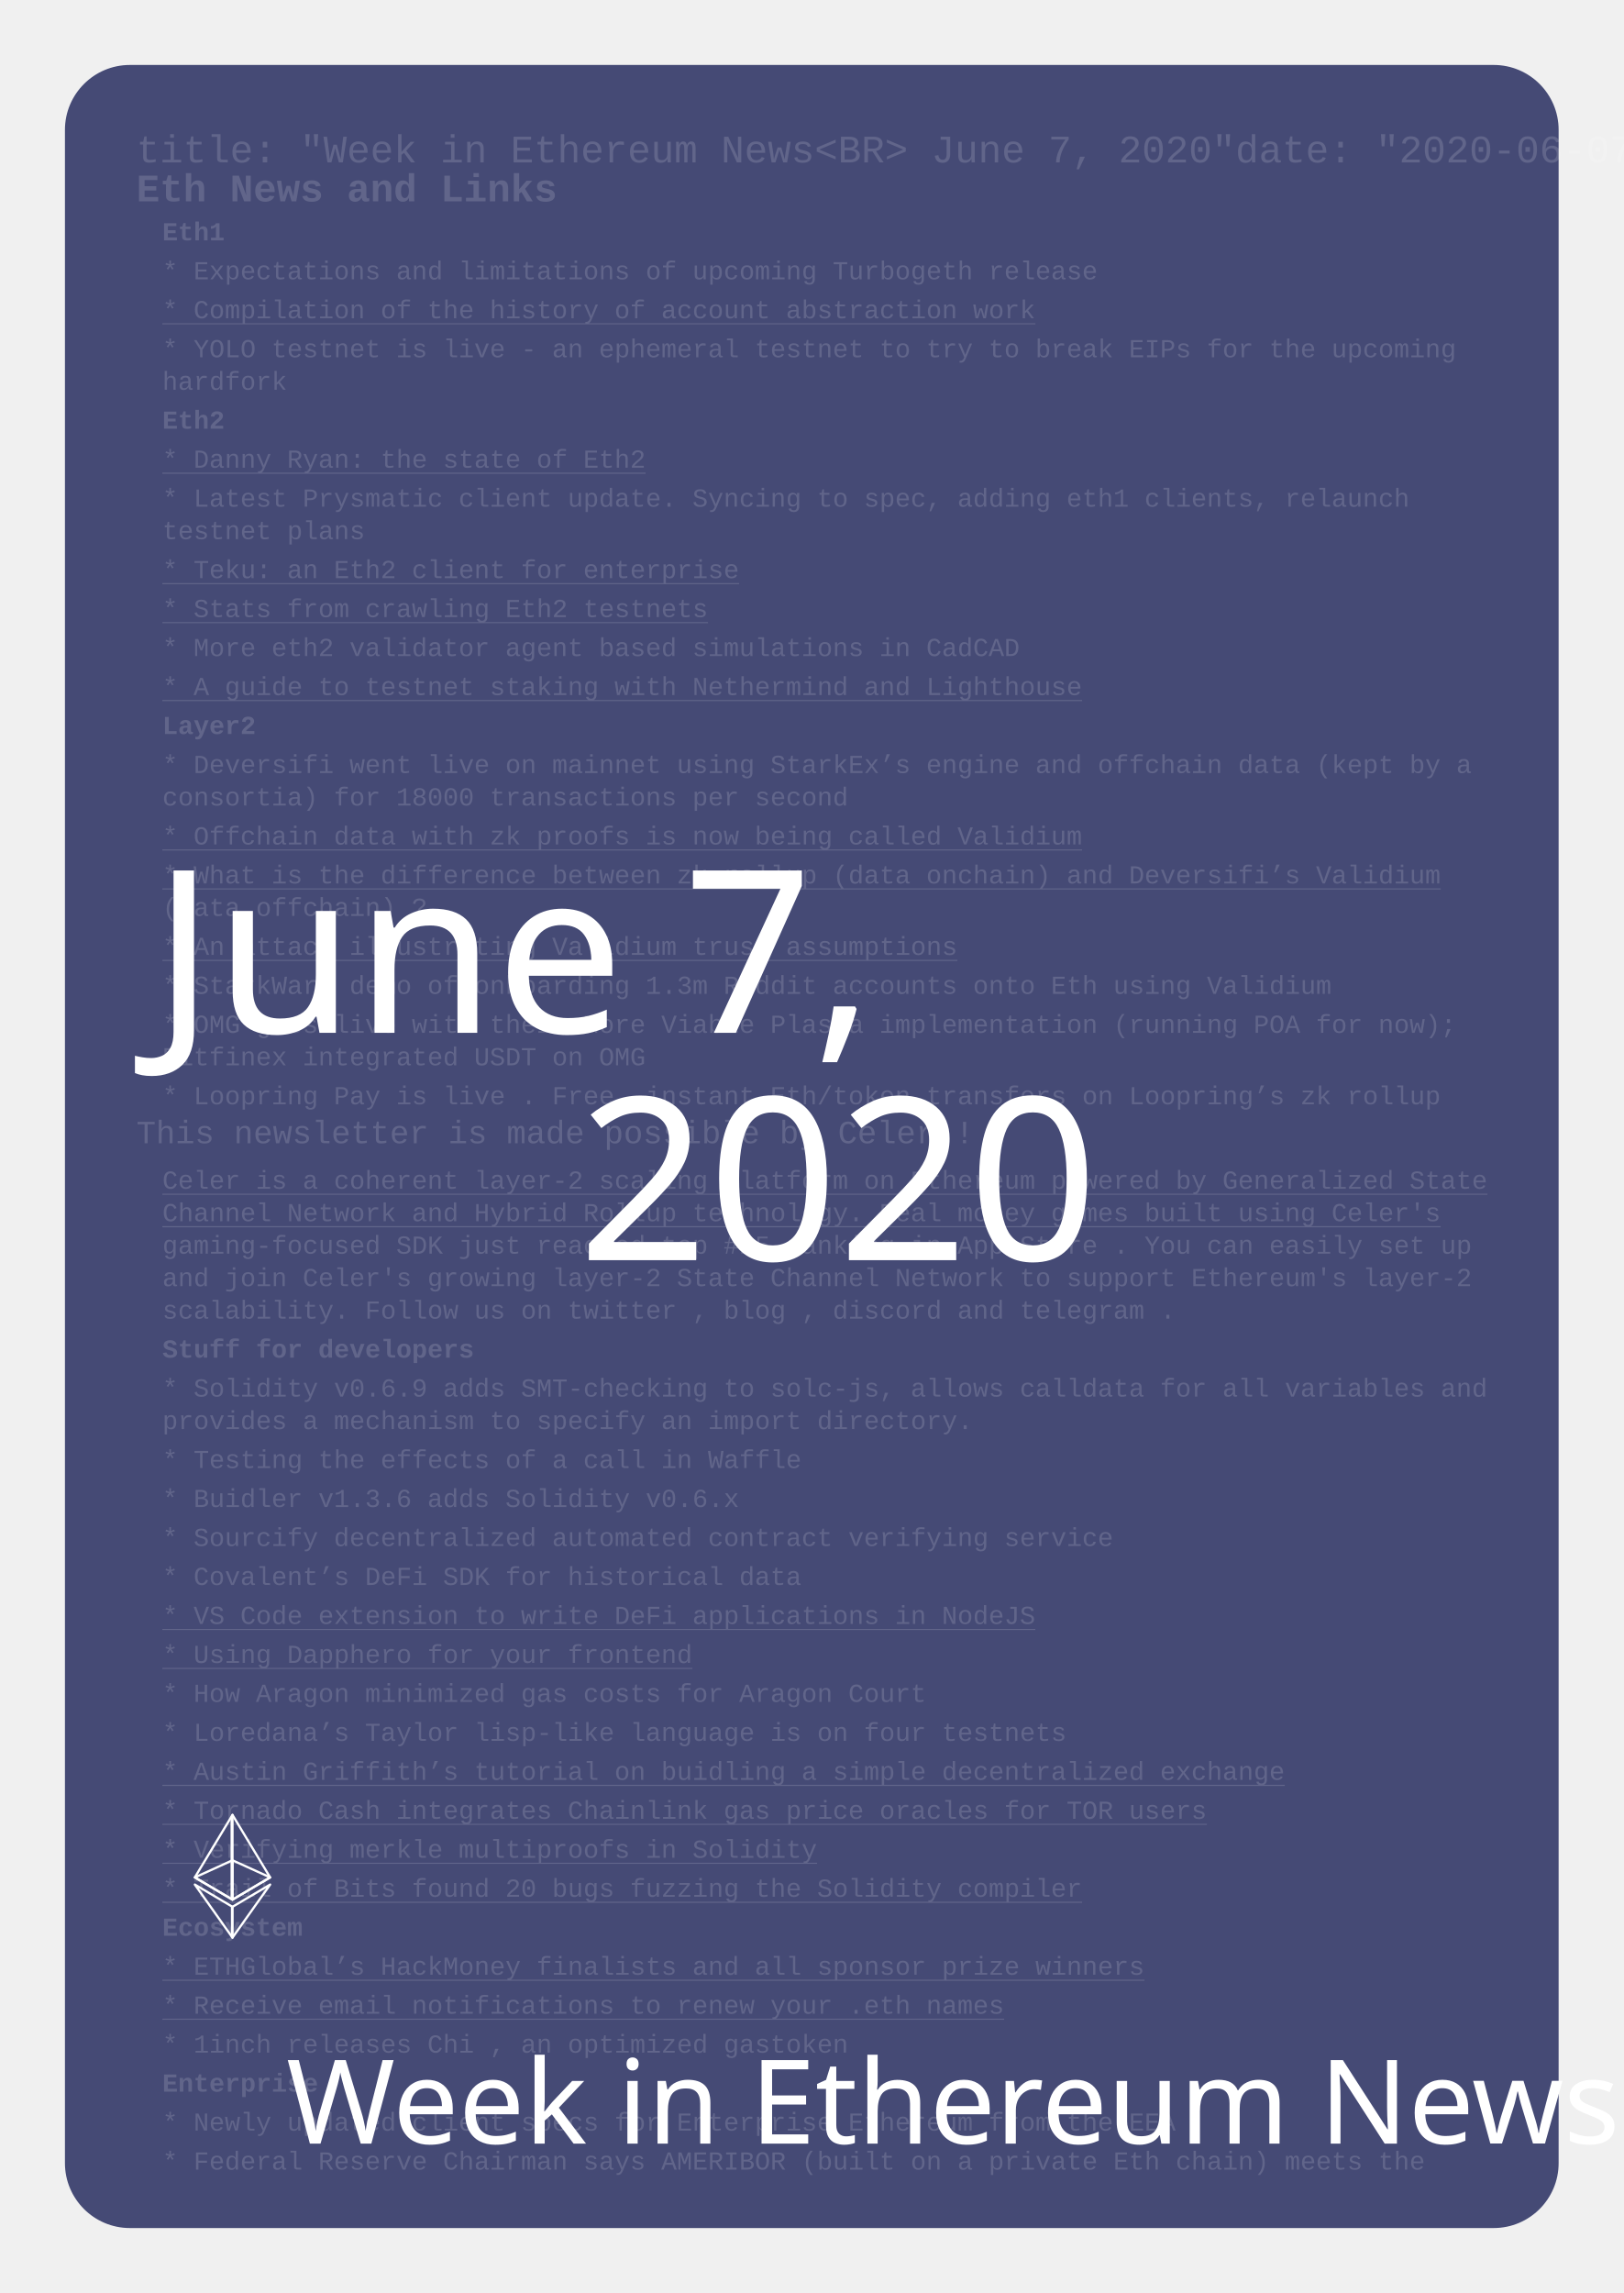
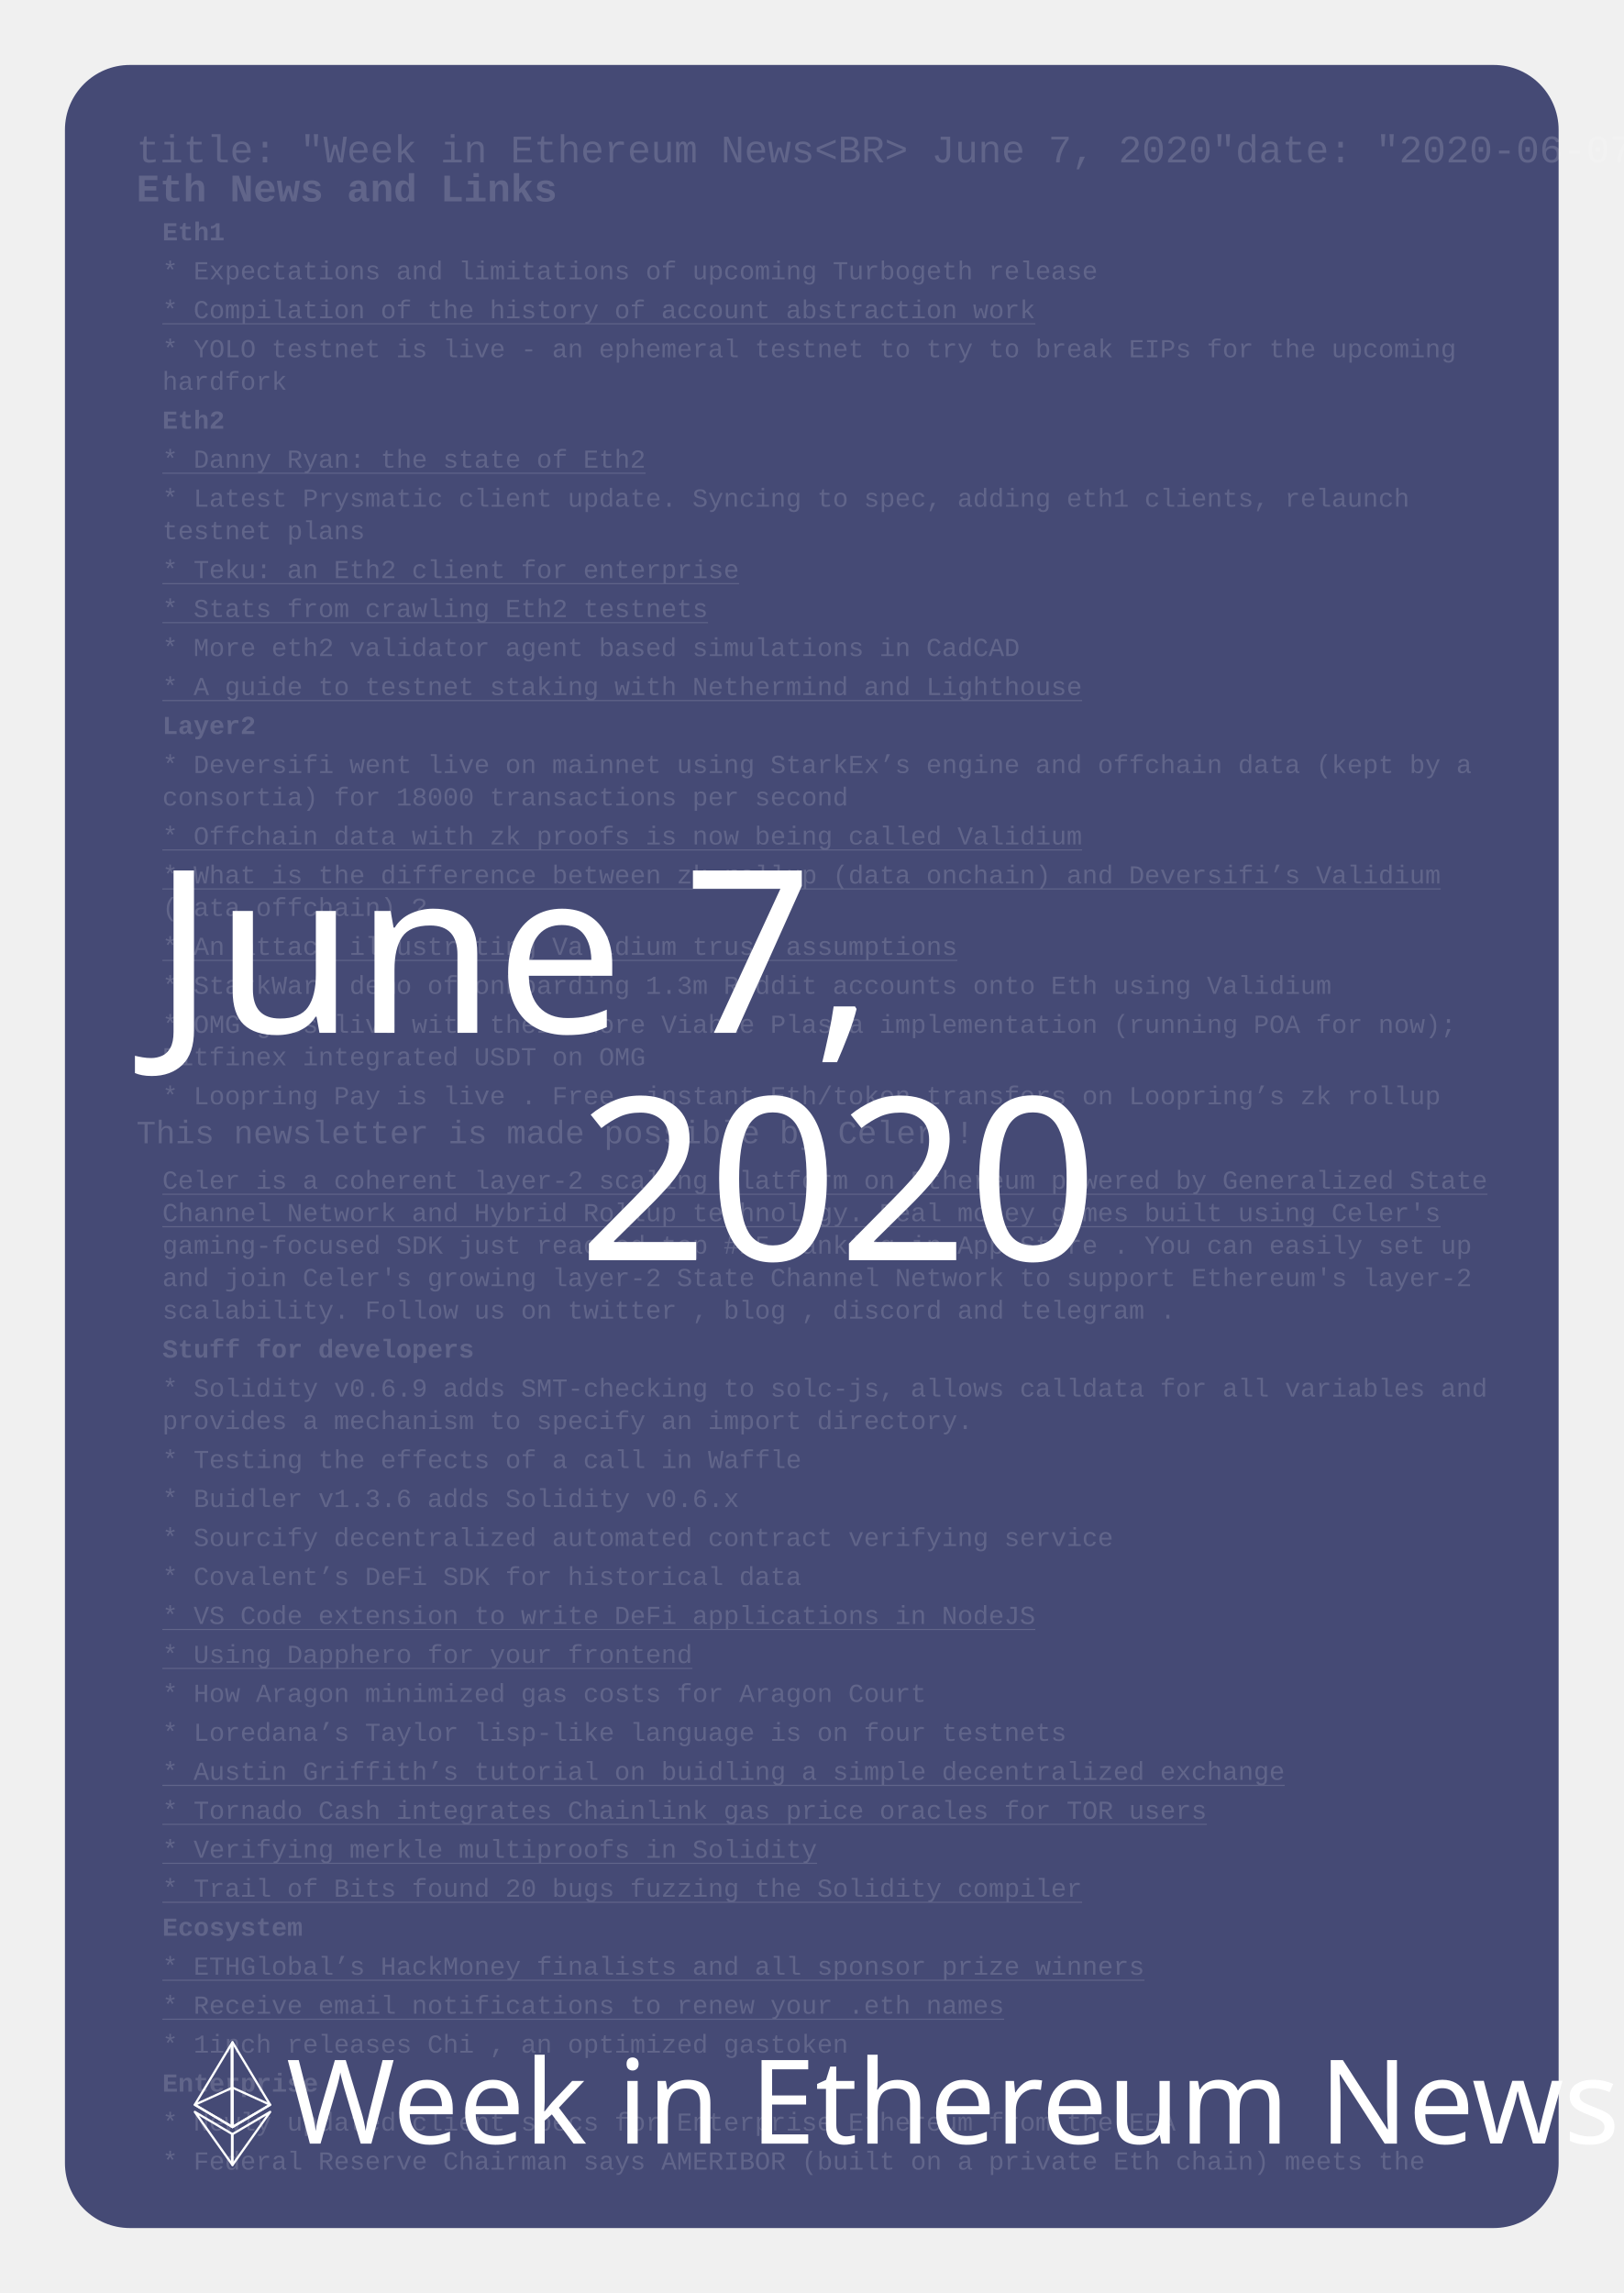
<svg xmlns="http://www.w3.org/2000/svg" id="week-in-ethereum-news" width="500" height="706" fill="none">
  <rect x="20" y="20" width="460" height="666" rx="20" fill="#454A75" />
  <text x="42" y="50" font-size="12px" font-family="Courier New" fill="#ffffff" opacity="0.15" font-weight="normal" text-decoration="none">title: "Week in Ethereum News&lt;BR&gt; June 7, 2020"
date: "2020-06-07"</text>
  <text x="42" y="62" font-size="12px" font-family="Courier New" fill="#ffffff" opacity="0.15" font-weight="bold" text-decoration="none">Eth News and Links</text>
  <text x="50" y="74" font-size="8px" font-family="Courier New" fill="#ffffff" opacity="0.15" font-weight="bold" text-decoration="none">Eth1</text>
  <text x="50" y="86" font-size="8px" font-family="Courier New" fill="#ffffff" opacity="0.15" font-weight="normal" text-decoration="none">* Expectations and limitations of upcoming Turbogeth release</text>
  <text x="50" y="98" font-size="8px" font-family="Courier New" fill="#ffffff" opacity="0.15" font-weight="normal" text-decoration="underline">* Compilation of the history of account abstraction work</text>
  <text x="50" y="110" font-size="8px" font-family="Courier New" fill="#ffffff" opacity="0.15" font-weight="normal" text-decoration="none">* YOLO testnet is live - an ephemeral testnet to try to break EIPs for the upcoming</text>
  <text x="50" y="120" font-size="8px" font-family="Courier New" fill="#ffffff" opacity="0.15" font-weight="normal" text-decoration="none">hardfork</text>
  <text x="50" y="132" font-size="8px" font-family="Courier New" fill="#ffffff" opacity="0.15" font-weight="bold" text-decoration="none">Eth2</text>
  <text x="50" y="144" font-size="8px" font-family="Courier New" fill="#ffffff" opacity="0.15" font-weight="normal" text-decoration="underline">* Danny Ryan: the state of Eth2</text>
  <text x="50" y="156" font-size="8px" font-family="Courier New" fill="#ffffff" opacity="0.15" font-weight="normal" text-decoration="none">* Latest Prysmatic client update. Syncing to spec, adding eth1 clients, relaunch</text>
  <text x="50" y="166" font-size="8px" font-family="Courier New" fill="#ffffff" opacity="0.15" font-weight="normal" text-decoration="none">testnet plans</text>
  <text x="50" y="178" font-size="8px" font-family="Courier New" fill="#ffffff" opacity="0.15" font-weight="normal" text-decoration="underline">* Teku: an Eth2 client for enterprise</text>
  <text x="50" y="190" font-size="8px" font-family="Courier New" fill="#ffffff" opacity="0.15" font-weight="normal" text-decoration="underline">* Stats from crawling Eth2 testnets</text>
  <text x="50" y="202" font-size="8px" font-family="Courier New" fill="#ffffff" opacity="0.15" font-weight="normal" text-decoration="none">* More eth2 validator agent based simulations in CadCAD</text>
  <text x="50" y="214" font-size="8px" font-family="Courier New" fill="#ffffff" opacity="0.15" font-weight="normal" text-decoration="underline">* A guide to testnet staking with Nethermind and Lighthouse</text>
  <text x="50" y="226" font-size="8px" font-family="Courier New" fill="#ffffff" opacity="0.15" font-weight="bold" text-decoration="none">Layer2</text>
  <text x="50" y="238" font-size="8px" font-family="Courier New" fill="#ffffff" opacity="0.15" font-weight="normal" text-decoration="none">* Deversifi went live on mainnet using StarkEx’s engine and offchain data (kept by a</text>
  <text x="50" y="248" font-size="8px" font-family="Courier New" fill="#ffffff" opacity="0.15" font-weight="normal" text-decoration="none">consortia) for 18000 transactions per second</text>
  <text x="50" y="260" font-size="8px" font-family="Courier New" fill="#ffffff" opacity="0.15" font-weight="normal" text-decoration="underline">* Offchain data with zk proofs is now being called Validium</text>
  <text x="50" y="272" font-size="8px" font-family="Courier New" fill="#ffffff" opacity="0.15" font-weight="normal" text-decoration="underline">* What is the difference between zk rollup (data onchain) and Deversifi’s Validium</text>
  <text x="50" y="282" font-size="8px" font-family="Courier New" fill="#ffffff" opacity="0.15" font-weight="normal" text-decoration="none">(data offchain) ?</text>
  <text x="50" y="294" font-size="8px" font-family="Courier New" fill="#ffffff" opacity="0.15" font-weight="normal" text-decoration="underline">* An attack illustrating Validium trust assumptions</text>
  <text x="50" y="306" font-size="8px" font-family="Courier New" fill="#ffffff" opacity="0.15" font-weight="normal" text-decoration="none">* StarkWare demo of onboarding 1.3m Reddit accounts onto Eth using Validium</text>
  <text x="50" y="318" font-size="8px" font-family="Courier New" fill="#ffffff" opacity="0.15" font-weight="normal" text-decoration="none">* OMG goes live with their More Viable Plasma implementation (running POA for now);</text>
  <text x="50" y="328" font-size="8px" font-family="Courier New" fill="#ffffff" opacity="0.15" font-weight="normal" text-decoration="none">Bitfinex integrated USDT on OMG</text>
  <text x="50" y="340" font-size="8px" font-family="Courier New" fill="#ffffff" opacity="0.15" font-weight="normal" text-decoration="none">* Loopring Pay is live . Free, instant Eth/token transfers on Loopring’s zk rollup</text>
  <text x="42" y="352" font-size="10px" font-family="Courier New" fill="#ffffff" opacity="0.15" font-weight="normal" text-decoration="none">This newsletter is made possible by Celer !</text>
  <text x="50" y="366" font-size="8px" font-family="Courier New" fill="#ffffff" opacity="0.15" font-weight="normal" text-decoration="underline">Celer is a coherent layer-2 scaling platform on Ethereum powered by Generalized State</text>
  <text x="50" y="376" font-size="8px" font-family="Courier New" fill="#ffffff" opacity="0.15" font-weight="normal" text-decoration="underline">Channel Network and Hybrid Rollup technology. Real money games built using Celer's</text>
  <text x="50" y="386" font-size="8px" font-family="Courier New" fill="#ffffff" opacity="0.15" font-weight="normal" text-decoration="none">gaming-focused SDK just reached top #15 ranking in App Store . You can easily set up</text>
  <text x="50" y="396" font-size="8px" font-family="Courier New" fill="#ffffff" opacity="0.15" font-weight="normal" text-decoration="none">and join Celer's growing layer-2 State Channel Network to support Ethereum's layer-2</text>
  <text x="50" y="406" font-size="8px" font-family="Courier New" fill="#ffffff" opacity="0.15" font-weight="normal" text-decoration="none">scalability. Follow us on twitter , blog , discord and telegram .</text>
  <text x="50" y="418" font-size="8px" font-family="Courier New" fill="#ffffff" opacity="0.15" font-weight="bold" text-decoration="none">Stuff for developers</text>
  <text x="50" y="430" font-size="8px" font-family="Courier New" fill="#ffffff" opacity="0.15" font-weight="normal" text-decoration="none">* Solidity v0.6.9 adds SMT-checking to solc-js, allows calldata for all variables and</text>
  <text x="50" y="440" font-size="8px" font-family="Courier New" fill="#ffffff" opacity="0.15" font-weight="normal" text-decoration="none">provides a mechanism to specify an import directory.</text>
  <text x="50" y="452" font-size="8px" font-family="Courier New" fill="#ffffff" opacity="0.15" font-weight="normal" text-decoration="none">* Testing the effects of a call in Waffle</text>
  <text x="50" y="464" font-size="8px" font-family="Courier New" fill="#ffffff" opacity="0.15" font-weight="normal" text-decoration="none">* Buidler v1.3.6 adds Solidity v0.6.x</text>
  <text x="50" y="476" font-size="8px" font-family="Courier New" fill="#ffffff" opacity="0.15" font-weight="normal" text-decoration="none">* Sourcify decentralized automated contract verifying service</text>
  <text x="50" y="488" font-size="8px" font-family="Courier New" fill="#ffffff" opacity="0.15" font-weight="normal" text-decoration="none">* Covalent’s DeFi SDK for historical data</text>
  <text x="50" y="500" font-size="8px" font-family="Courier New" fill="#ffffff" opacity="0.15" font-weight="normal" text-decoration="underline">* VS Code extension to write DeFi applications in NodeJS</text>
  <text x="50" y="512" font-size="8px" font-family="Courier New" fill="#ffffff" opacity="0.15" font-weight="normal" text-decoration="underline">* Using Dapphero for your frontend</text>
  <text x="50" y="524" font-size="8px" font-family="Courier New" fill="#ffffff" opacity="0.15" font-weight="normal" text-decoration="none">* How Aragon minimized gas costs for Aragon Court</text>
  <text x="50" y="536" font-size="8px" font-family="Courier New" fill="#ffffff" opacity="0.15" font-weight="normal" text-decoration="none">* Loredana’s Taylor lisp-like language is on four testnets</text>
  <text x="50" y="548" font-size="8px" font-family="Courier New" fill="#ffffff" opacity="0.15" font-weight="normal" text-decoration="underline">* Austin Griffith’s tutorial on buidling a simple decentralized exchange</text>
  <text x="50" y="560" font-size="8px" font-family="Courier New" fill="#ffffff" opacity="0.15" font-weight="normal" text-decoration="underline">* Tornado Cash integrates Chainlink gas price oracles for TOR users</text>
  <text x="50" y="572" font-size="8px" font-family="Courier New" fill="#ffffff" opacity="0.15" font-weight="normal" text-decoration="underline">* Verifying merkle multiproofs in Solidity</text>
  <text x="50" y="584" font-size="8px" font-family="Courier New" fill="#ffffff" opacity="0.15" font-weight="normal" text-decoration="underline">* Trail of Bits found 20 bugs fuzzing the Solidity compiler</text>
  <text x="50" y="596" font-size="8px" font-family="Courier New" fill="#ffffff" opacity="0.15" font-weight="bold" text-decoration="none">Ecosystem</text>
  <text x="50" y="608" font-size="8px" font-family="Courier New" fill="#ffffff" opacity="0.15" font-weight="normal" text-decoration="underline">* ETHGlobal’s HackMoney finalists and all sponsor prize winners</text>
  <text x="50" y="620" font-size="8px" font-family="Courier New" fill="#ffffff" opacity="0.15" font-weight="normal" text-decoration="underline">* Receive email notifications to renew your .eth names</text>
  <text x="50" y="632" font-size="8px" font-family="Courier New" fill="#ffffff" opacity="0.15" font-weight="normal" text-decoration="none">* 1inch releases Chi , an optimized gastoken</text>
  <text x="50" y="644" font-size="8px" font-family="Courier New" fill="#ffffff" opacity="0.15" font-weight="bold" text-decoration="none">Enterprise</text>
  <text x="50" y="656" font-size="8px" font-family="Courier New" fill="#ffffff" opacity="0.15" font-weight="normal" text-decoration="none">* Newly updated client specs for Enterprise Ethereum from the EEA</text>
  <text x="50" y="668" font-size="8px" font-family="Courier New" fill="#ffffff" opacity="0.15" font-weight="normal" text-decoration="none">* Federal Reserve Chairman says AMERIBOR (built on a private Eth chain) meets the</text>
  <text fill="#ffffff" font-family="Calibri" font-size="70" font-weight="300">
    <tspan x="47.009" y="318">June 7,</tspan>
    <tspan x="177.989" y="388">2020</tspan>
  </text>
-   <g transform="translate(20, 230) scale(0.8)">
+   <g transform="translate(20, 300) scale(0.8)">
    <path d="m64.496 411-.317 1.076v31.228l.317.316 14.495-8.568L64.496 411Z" stroke="#fff" stroke-width=".866" stroke-linecap="round" stroke-linejoin="round" />
    <path d="M64.496 411 50 435.052l14.496 8.568V411Zm0 35.365-.179.218v11.124l.179.521L79 437.801l-14.504 8.564Z" stroke="#fff" stroke-width=".866" stroke-linecap="round" stroke-linejoin="round" />
    <path d="M64.496 458.228v-11.863L50 437.801l14.496 20.427Zm0-14.608 14.495-8.568-14.495-6.589v15.157ZM50 435.052l14.496 8.568v-15.157L50 435.052Z" stroke="#fff" stroke-width=".866" stroke-linecap="round" stroke-linejoin="round" />
  </g>
  <text fill="#ffffff" font-family="Calibri" font-size="36" x="88.195" y="660">Week in Ethereum News</text>
  <style>
      .wienText {font-family: "Courier New"; fill: white; opacity: .15;}
      .h2 {font-size: 12px;}
      .h3 {font-size: 10px;}
      .tiny {font-size: 8px;}
      .link {text-decoration: underline;}
    </style>
</svg>
